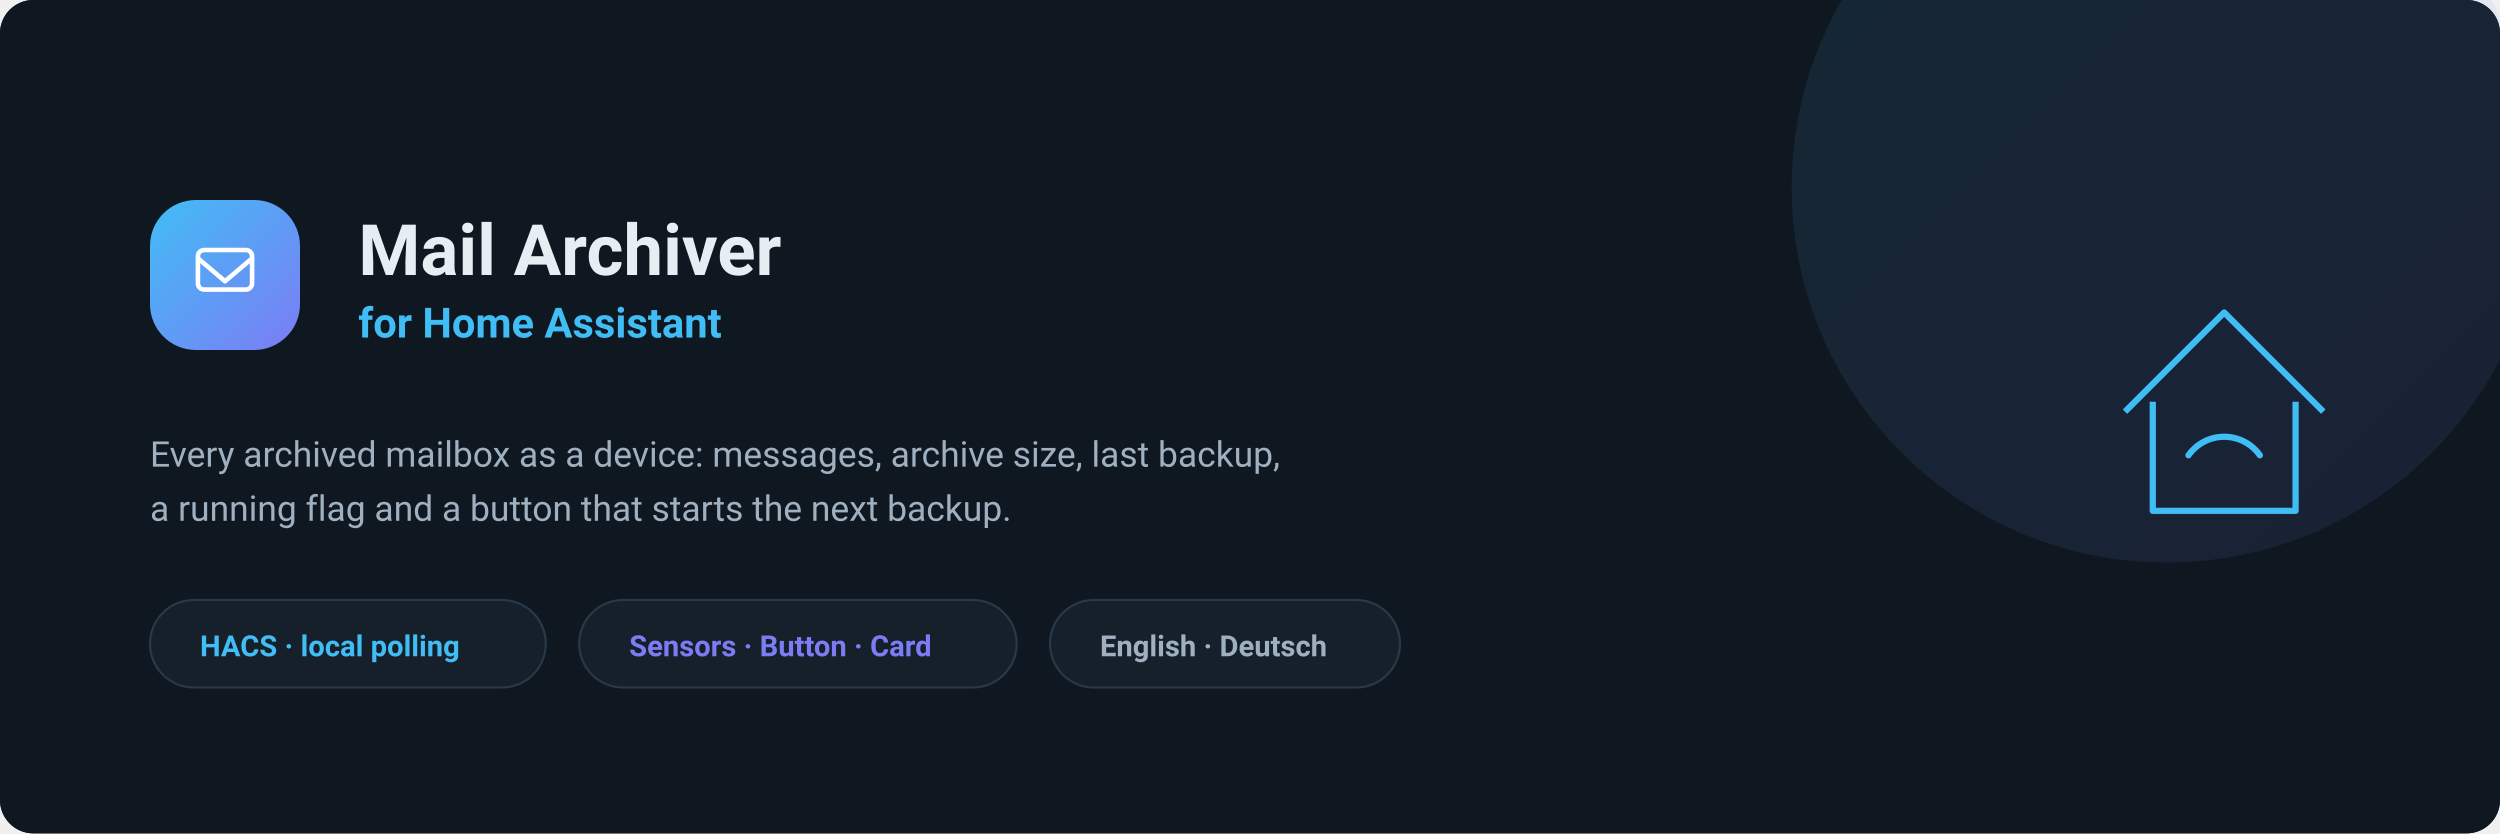
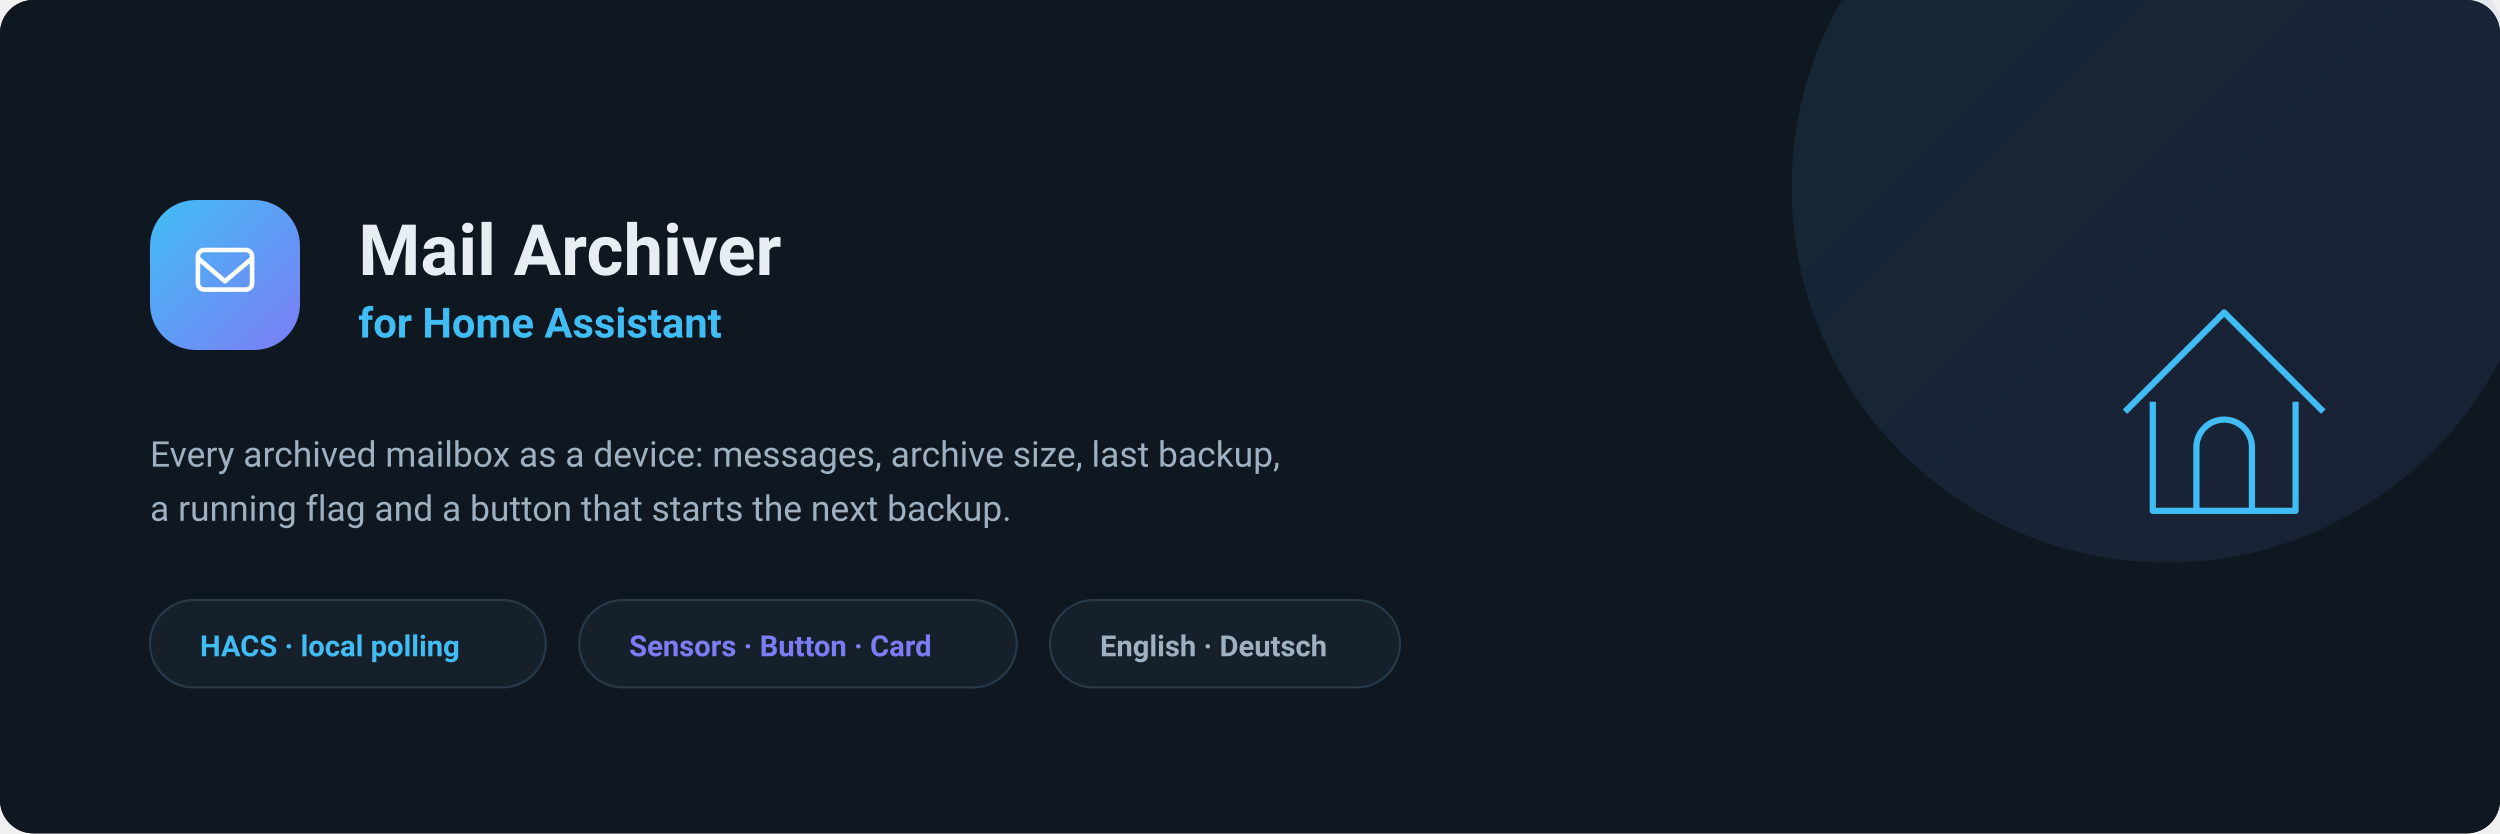
<svg xmlns="http://www.w3.org/2000/svg" viewBox="0 0 1200 400" width="1200" height="400" role="img" aria-label="Mail Archiver for Home Assistant">
  <defs>
    <linearGradient id="accent" x1="0" y1="0" x2="1" y2="1">
      <stop offset="0" stop-color="#41BDF5" />
      <stop offset="1" stop-color="#7C7CF5" />
    </linearGradient>
  </defs>
  <rect width="1200" height="400" rx="16" fill="#0f1720" />
  <g font-family="ui-sans-serif, -apple-system, 'Segoe UI', Roboto, Helvetica, Arial, sans-serif">
    <rect x="0" y="0" width="1200" height="400" rx="16" fill="#0f1720" stroke="none" />
    <circle cx="1040" cy="90" r="180" fill="url(#accent)" opacity="0.10" />
    <rect x="72" y="96" width="72" height="72" rx="22" fill="url(#accent)" stroke="none" />
    <g stroke="#fff" stroke-width="2.2" fill="none" stroke-linejoin="round">
      <rect x="95" y="120" width="26.0" height="19.0" rx="3.0" />
      <path d="M95 124.0 108.0 135.0 121.0 124.0" />
    </g>
    <text x="172" y="132" fill="#e6edf3" font-size="34" font-weight="700">Mail Archiver</text>
    <text x="172" y="162" fill="#41BDF5" font-size="20" font-weight="600">for Home Assistant</text>
    <text x="72" y="224" fill="#9fb0c0" font-size="17">Every archived mailbox as a device: messages, archive size, last backup,</text>
    <text x="72" y="250" fill="#9fb0c0" font-size="17">a running flag and a button that starts the next backup.</text>
    <rect x="72" y="288" width="190" height="42" rx="21" fill="#16202b" stroke="#28394a" />
    <text x="96" y="315" fill="#41BDF5" font-size="14" font-weight="600">HACS · local polling</text>
    <rect x="278" y="288" width="210" height="42" rx="21" fill="#16202b" stroke="#28394a" />
    <text x="302" y="315" fill="#7C7CF5" font-size="14" font-weight="600">Sensors · Button · Card</text>
    <rect x="504" y="288" width="168" height="42" rx="21" fill="#16202b" stroke="#28394a" />
    <text x="528" y="315" fill="#9fb0c0" font-size="14" font-weight="600">English · Deutsch</text>
    <g stroke="#41BDF5" stroke-width="3" fill="none" stroke-linejoin="round">
      <path d="M1020 197.6 1067.6 150 1115.2 197.6" />
      <path d="M1033.328 192.84v52.36h68.544v-52.36" />
-       <path d="M1050.464 218.544a20.944 20.944 0 0 1 34.272 0" stroke-linecap="round" />
+       <path d="M1054.272 245.2 v-30.464 a13.328 13.328 0 0 1 26.656 0 v30.464" />
    </g>
  </g>
</svg>
